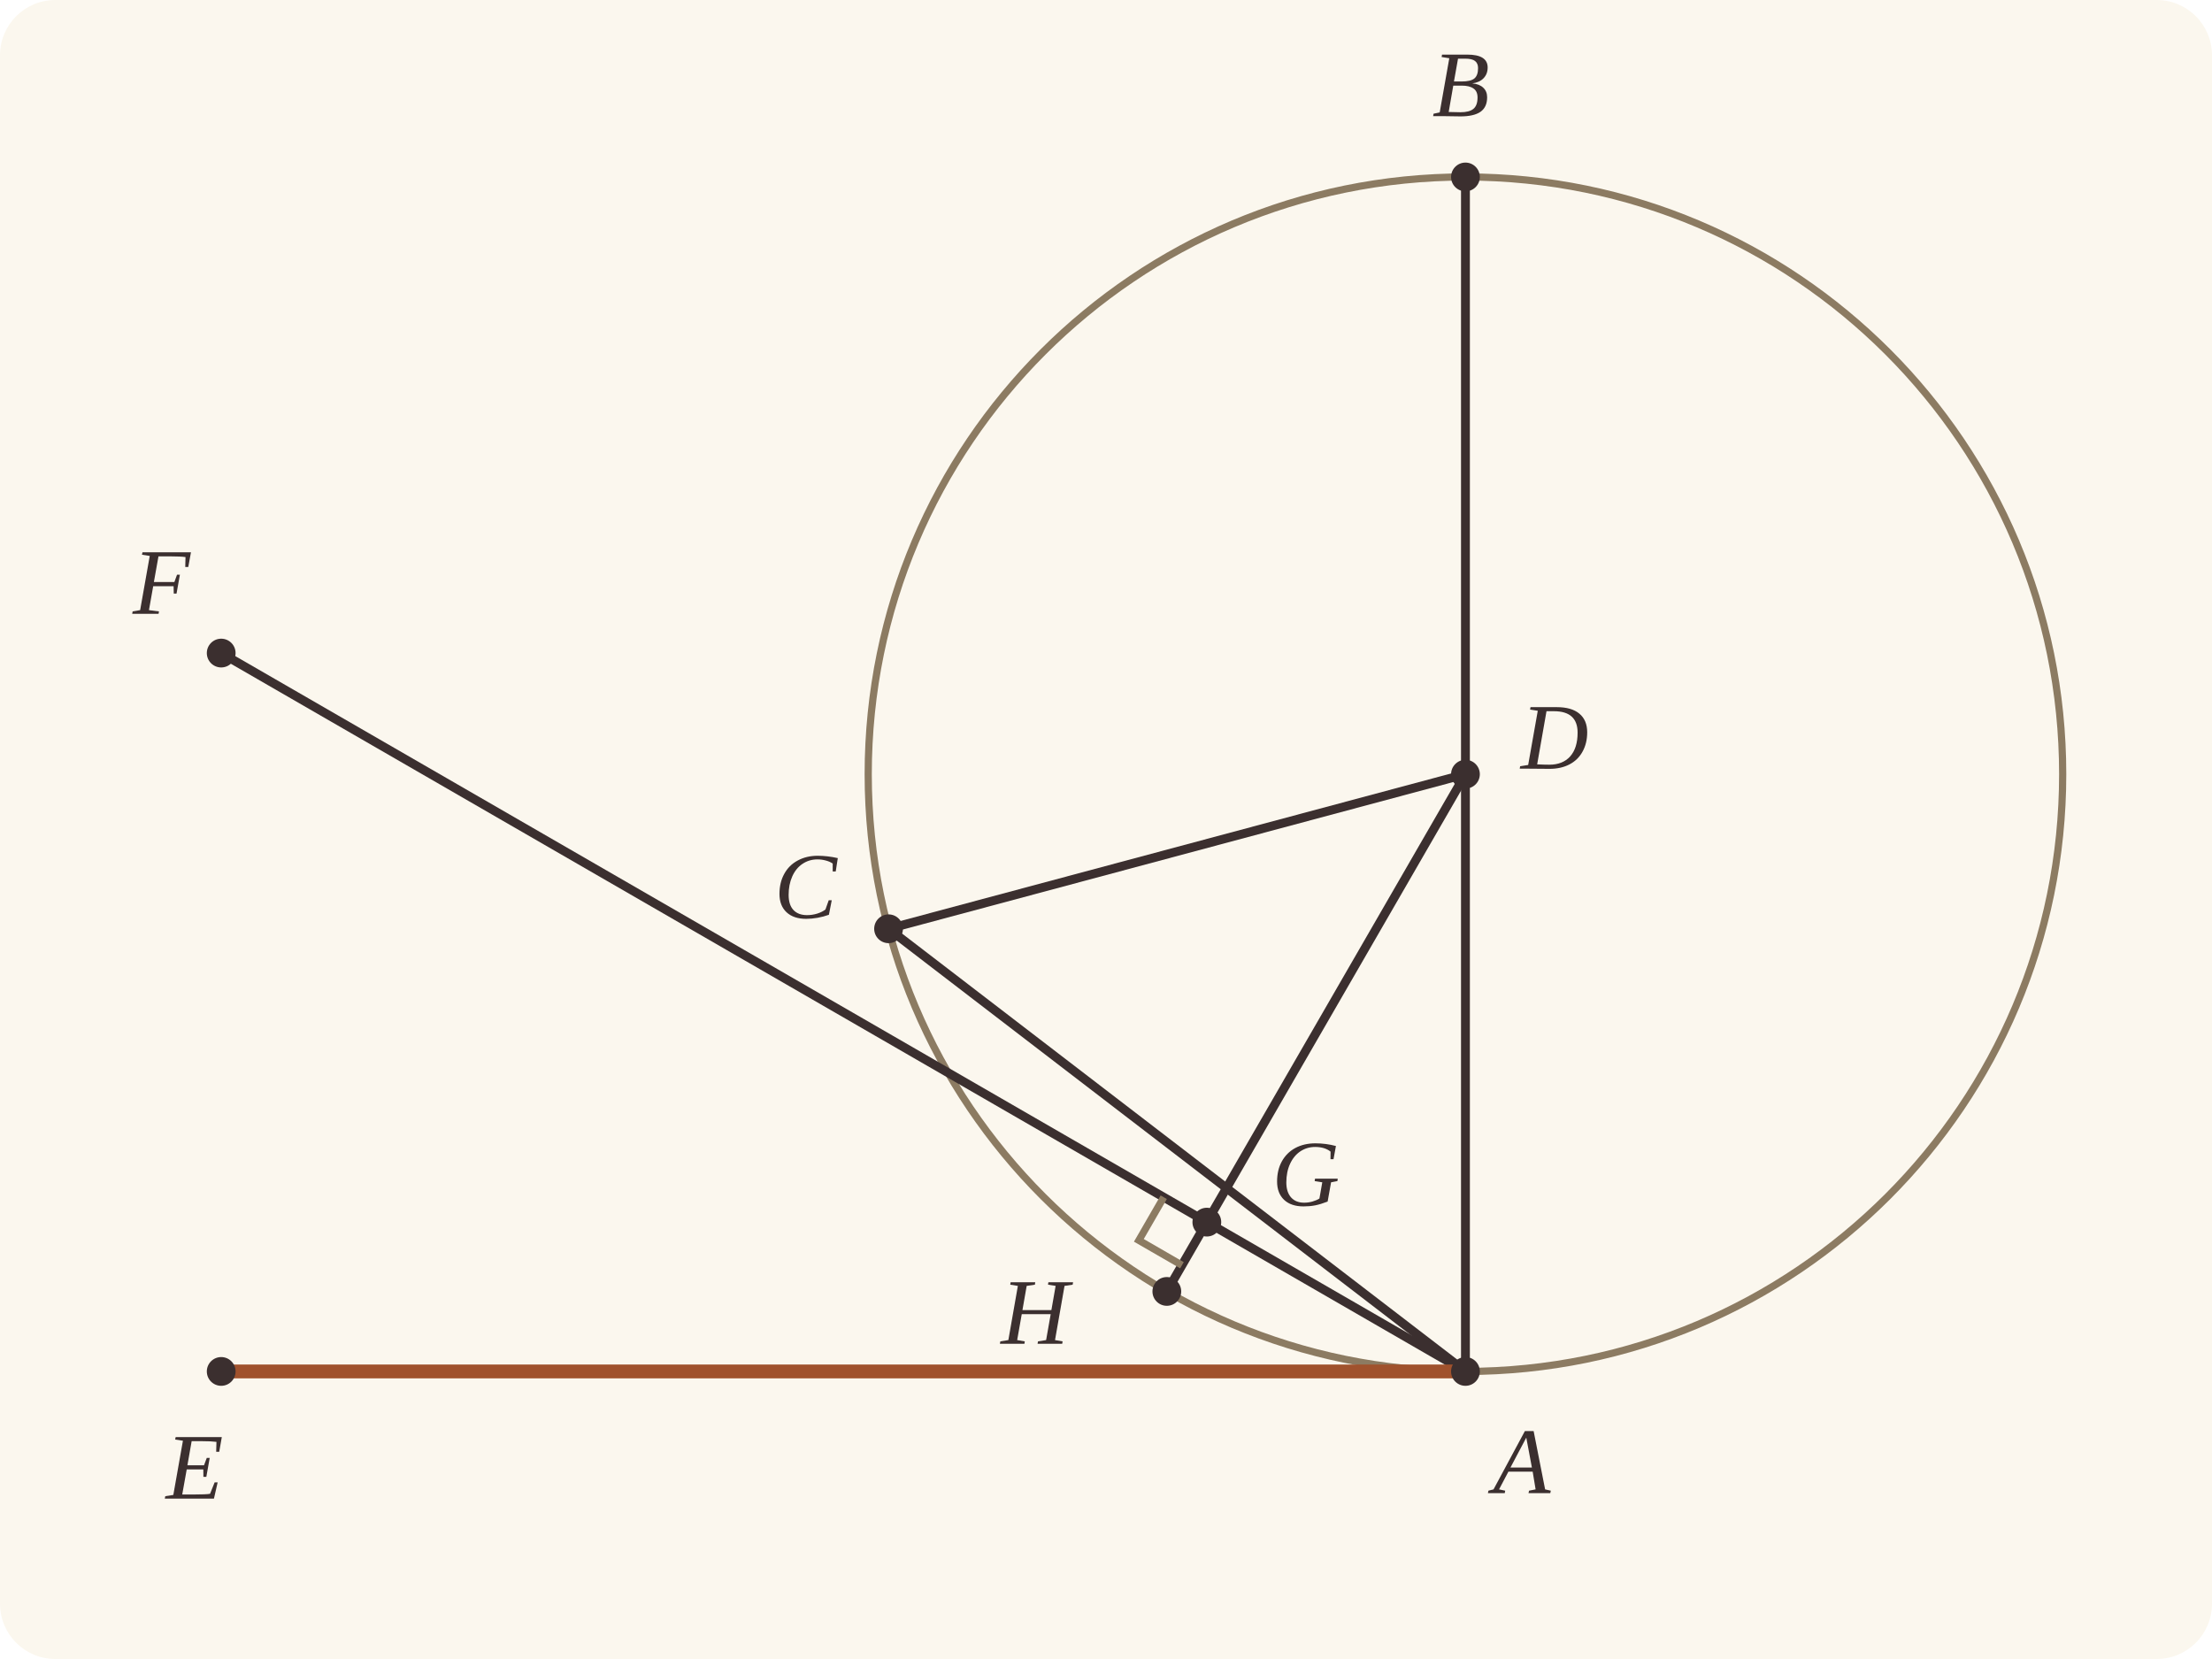
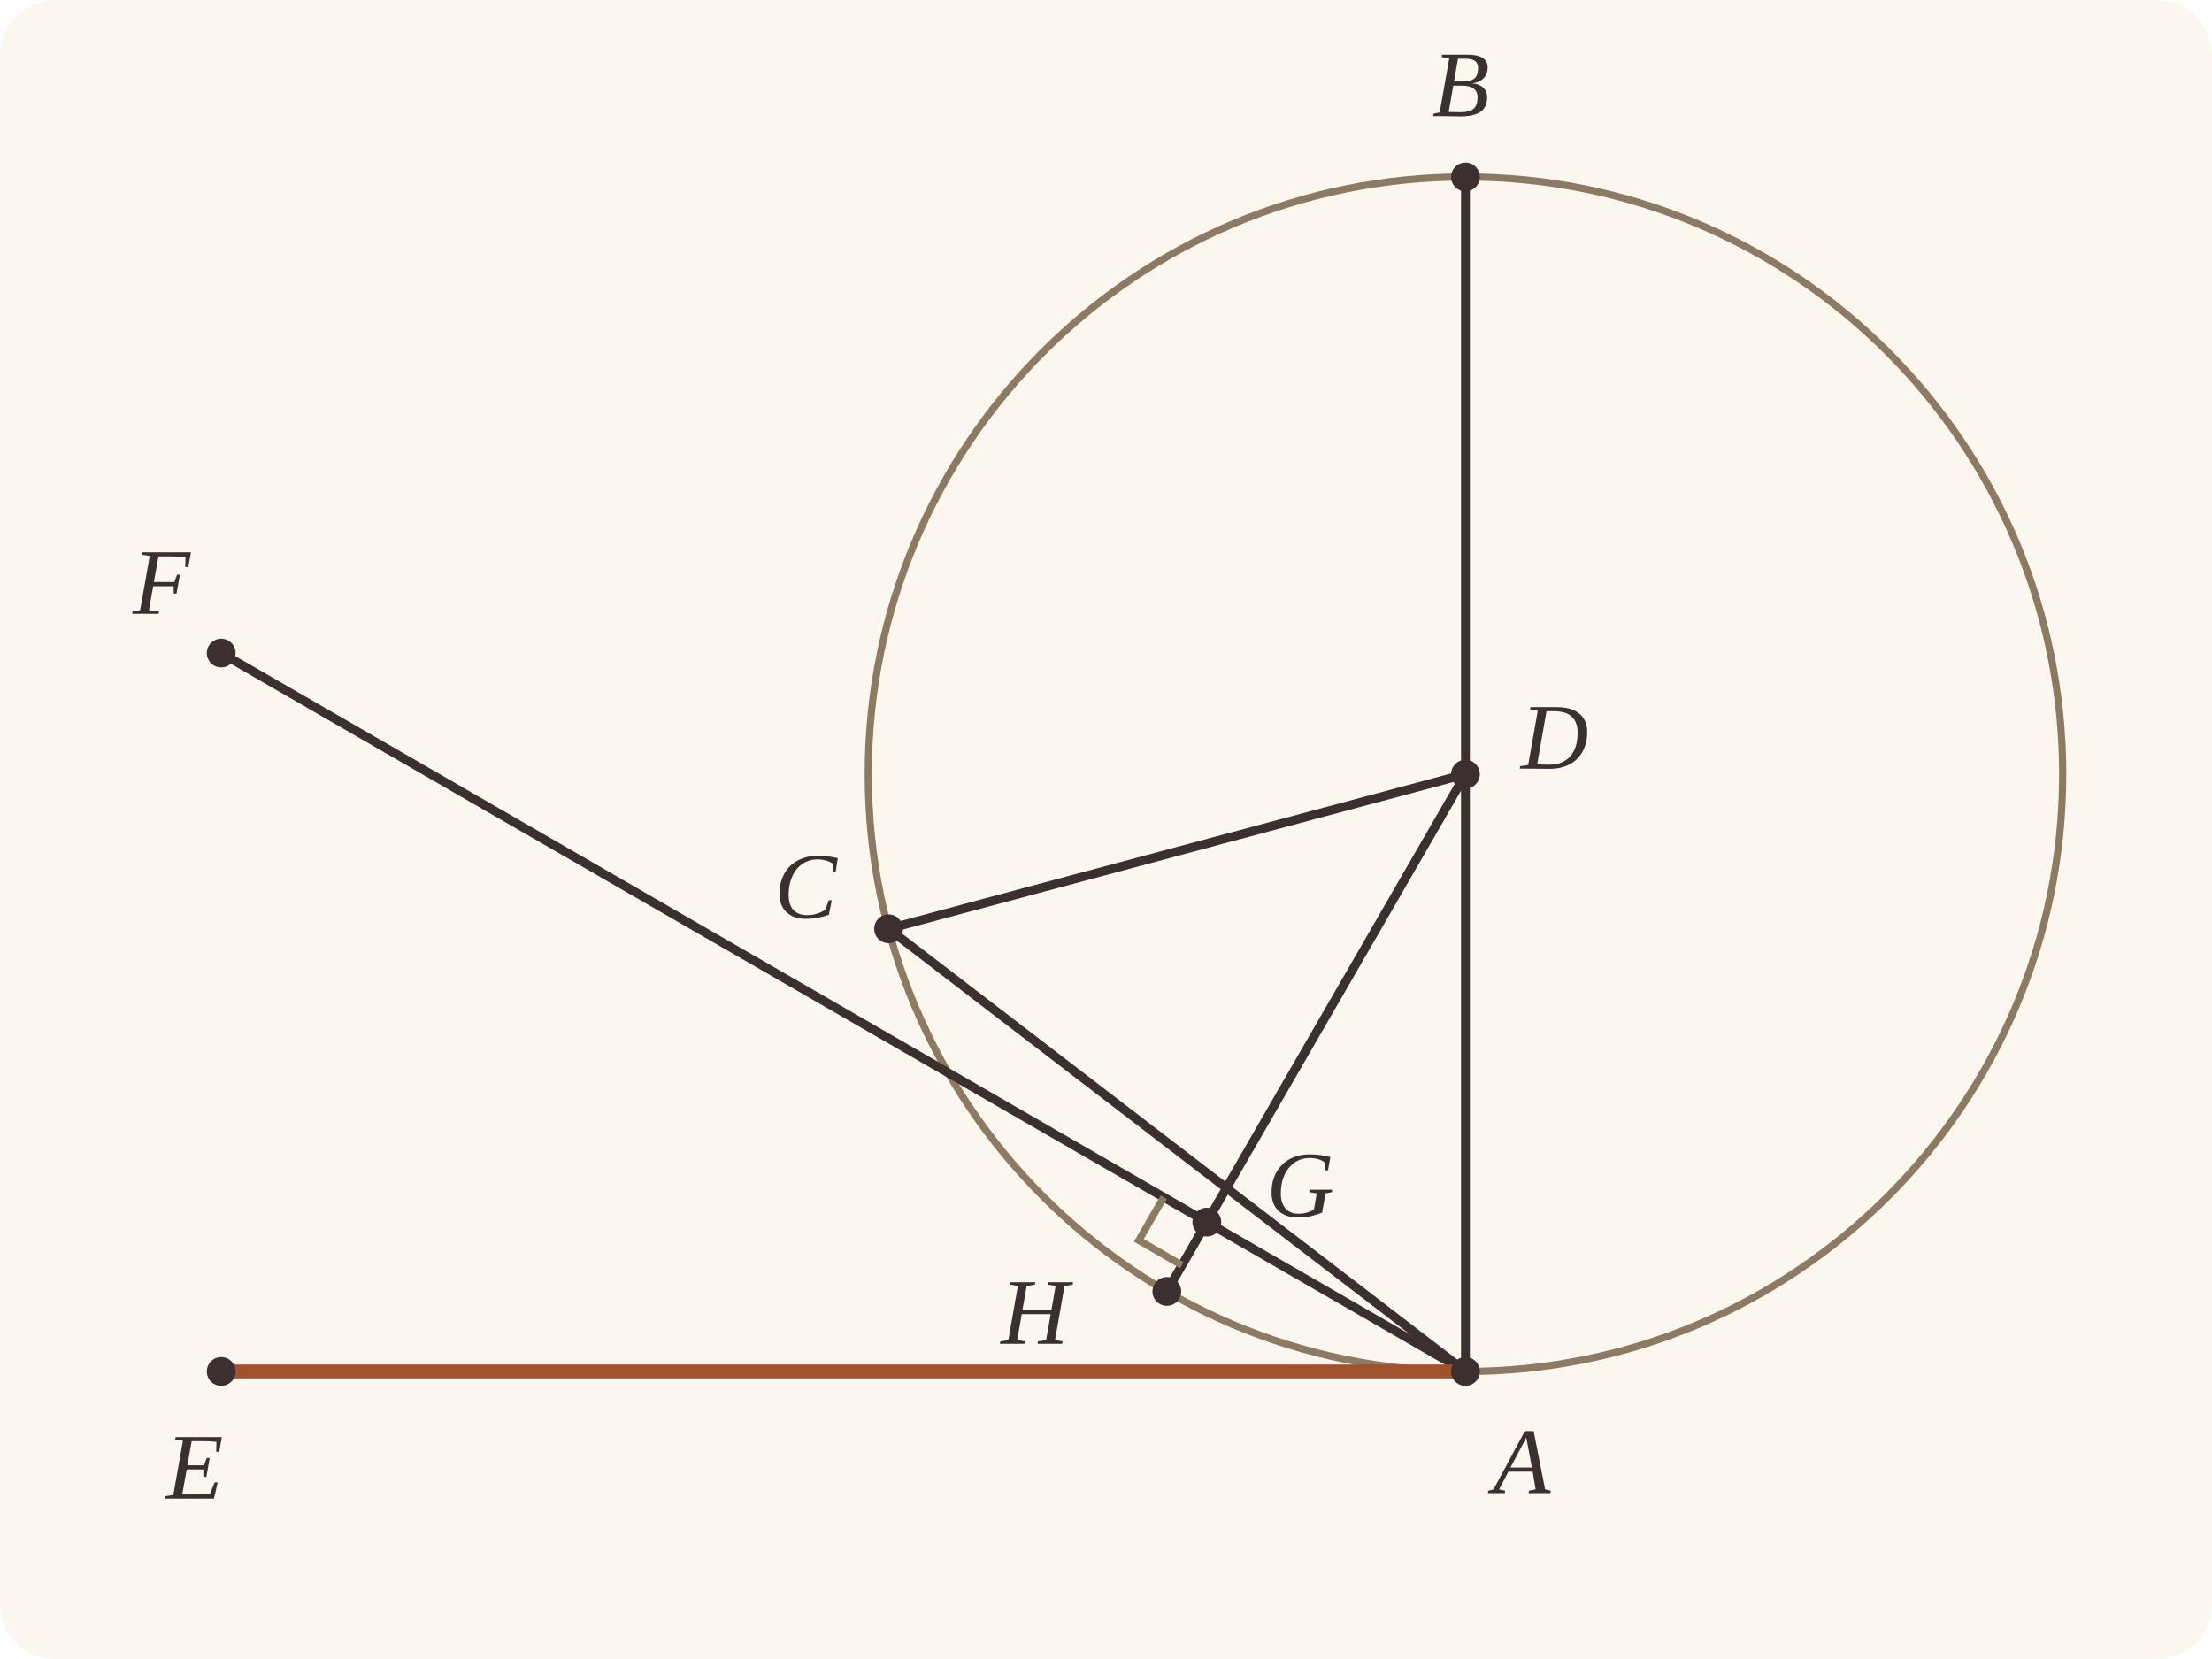
<svg xmlns="http://www.w3.org/2000/svg" viewBox="0 0 400 300" font-family="Georgia, 'Times New Roman', serif" font-style="italic" font-size="17">
  <rect x="0" y="0" width="400" height="300" rx="10" fill="#fbf7ee" />
  <circle cx="265" cy="140" r="108" fill="none" stroke="#8c7b62" stroke-width="1.3" />
  <g fill="none" stroke="#3b2f2f" stroke-width="1.6">
    <line x1="265" y1="32" x2="265" y2="248" />
    <line x1="160.680" y1="167.952" x2="265" y2="248" />
    <line x1="265" y1="140" x2="160.680" y2="167.952" />
    <line x1="40" y1="118.096" x2="265" y2="248" />
    <line x1="265" y1="140" x2="211" y2="233.531" />
  </g>
  <line x1="40" y1="248" x2="265" y2="248" stroke="#a0522d" stroke-width="2.5" />
  <path d="M 213.735,228.794 L 205.941,224.294 L 210.441,216.5" fill="none" stroke="#8c7b62" stroke-width="1.3" />
  <g fill="#3b2f2f">
    <circle cx="265" cy="248" r="2.6" />
    <circle cx="265" cy="32" r="2.6" />
    <circle cx="160.680" cy="167.952" r="2.6" />
    <circle cx="265" cy="140" r="2.6" />
    <circle cx="40" cy="248" r="2.6" />
    <circle cx="40" cy="118.096" r="2.6" />
    <circle cx="218.235" cy="221" r="2.6" />
    <circle cx="211" cy="233.531" r="2.6" />
    <text x="270" y="270">A</text>
    <text x="259" y="21">B</text>
    <text x="140" y="166">C</text>
    <text x="275" y="139">D</text>
    <text x="30" y="271">E</text>
    <text x="24" y="111">F</text>
-     <text x="230" y="218">G</text>
+     <text x="229" y="220">G</text>
    <text x="181" y="243">H</text>
  </g>
</svg>
